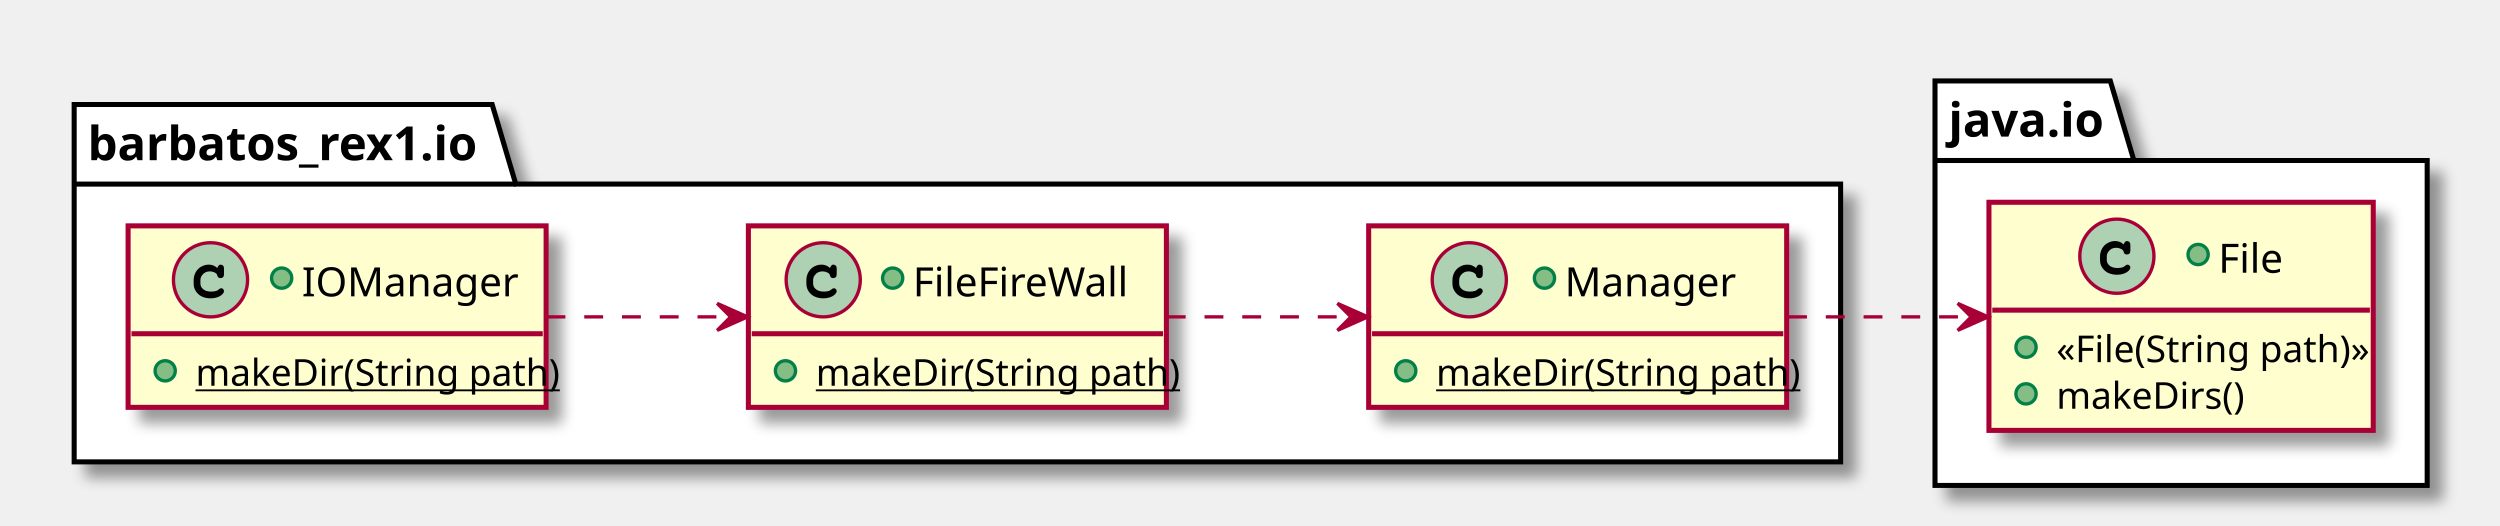
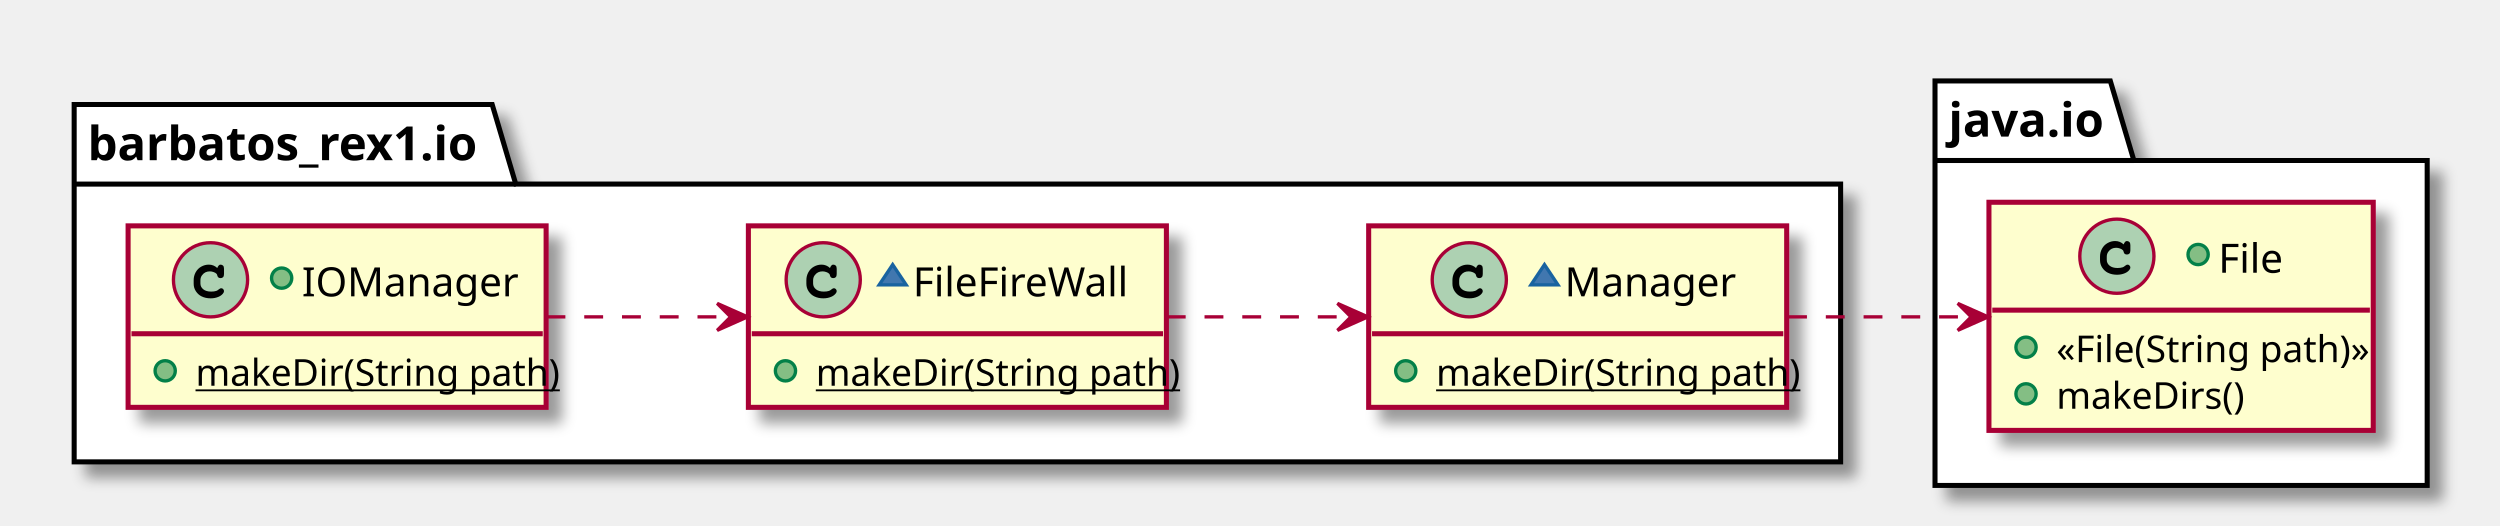
<svg xmlns="http://www.w3.org/2000/svg" contentScriptType="application/ecmascript" contentStyleType="text/css" height="195px" preserveAspectRatio="none" style="width:927px;height:195px;" version="1.1" viewBox="0 0 927 195" width="927.5px" zoomAndPan="magnify">
  <defs>
-     <filter height="300%" id="fyk3uj87g0jk5" width="300%" x="-1" y="-1">
+     <filter height="300%" id="f7ft8o78dsfv9" width="300%" x="-1" y="-1">
      <feGaussianBlur result="blurOut" stdDeviation="2.5" />
      <feColorMatrix in="blurOut" result="blurOut2" type="matrix" values="0 0 0 0 0 0 0 0 0 0 0 0 0 0 0 0 0 0 .4 0" />
      <feOffset dx="5.0" dy="5.0" in="blurOut2" result="blurOut3" />
      <feBlend in="SourceGraphic" in2="blurOut3" mode="normal" />
    </filter>
  </defs>
  <g>
-     <polygon fill="#FFFFFF" filter="url(#fyk3uj87g0jk5)" points="27.5,38.75,182.5,38.75,191.25,68.262,682.5,68.262,682.5,171.25,27.5,171.25,27.5,38.75" style="stroke: #000000; stroke-width: 1.875;" />
+     <polygon fill="#FFFFFF" filter="url(#f7ft8o78dsfv9)" points="27.5,38.75,182.5,38.75,191.25,68.262,682.5,68.262,682.5,171.25,27.5,171.25,27.5,38.75" style="stroke: #000000; stroke-width: 1.875;" />
    <line style="stroke: #000000; stroke-width: 1.875;" x1="27.5" x2="191.25" y1="68.262" y2="68.262" />
-     <text fill="#000000" font-family="sans-serif" font-size="17.5" font-weight="bold" lengthAdjust="spacingAndGlyphs" textLength="147.5" x="32.5" y="59.416">barbatos_rex1.io</text>
-     <polygon fill="#FFFFFF" filter="url(#fyk3uj87g0jk5)" points="717.5,30,782.5,30,791.25,59.512,900,59.512,900,180,717.5,180,717.5,30" style="stroke: #000000; stroke-width: 1.875;" />
+     <text fill="#000000" font-family="sans-serif" font-size="17.5" font-weight="bold" lengthAdjust="spacingAndGlyphs" textLength="147.5" x="32.5" y="59.416">barbatos_rex1.io
+         </text>
+     <polygon fill="#FFFFFF" filter="url(#f7ft8o78dsfv9)" points="717.5,30,782.5,30,791.25,59.512,900,59.512,900,180,717.5,180,717.5,30" style="stroke: #000000; stroke-width: 1.875;" />
    <line style="stroke: #000000; stroke-width: 1.875;" x1="717.5" x2="791.25" y1="59.512" y2="59.512" />
-     <text fill="#000000" font-family="sans-serif" font-size="17.5" font-weight="bold" lengthAdjust="spacingAndGlyphs" textLength="57.5" x="722.5" y="50.666">java.io</text>
-     <rect fill="#FEFECE" filter="url(#fyk3uj87g0jk5)" height="67.295" id="IOManager" style="stroke: #A80036; stroke-width: 1.875;" width="155" x="47.5" y="83.75" />
+     <text fill="#000000" font-family="sans-serif" font-size="17.5" font-weight="bold" lengthAdjust="spacingAndGlyphs" textLength="57.5" x="722.5" y="50.666">java.io
+         </text>
+     <rect fill="#FEFECE" filter="url(#f7ft8o78dsfv9)" height="67.295" id="IOManager" style="stroke: #A80036; stroke-width: 1.875;" width="155" x="47.5" y="83.75" />
    <ellipse cx="78.062" cy="103.75" fill="#ADD1B2" rx="13.75" ry="13.75" style="stroke: #A80036; stroke-width: 1.25;" />
    <path d="M80.562,99.375 Q80.816,98.75 81.109,98.438 Q81.402,98.125 81.734,98.125 Q82.32,98.125 82.691,98.477 Q83.062,98.828 83.062,99.648 L83.062,101.602 Q83.062,102.422 82.711,102.773 Q82.359,103.125 81.812,103.125 Q81.324,103.125 81.012,102.91 Q80.699,102.695 80.562,102.129 Q80.504,101.738 80.289,101.523 Q79.898,101.113 79.195,100.879 Q78.492,100.625 77.789,100.625 Q76.91,100.625 76.168,100.977 Q75.445,101.328 74.879,102.109 Q74.312,102.891 74.312,103.965 L74.312,105.117 Q74.312,106.406 75.367,107.266 Q76.422,108.125 78.297,108.125 Q79.41,108.125 80.191,107.871 Q80.641,107.734 81.148,107.285 Q81.481,107.031 81.656,106.953 Q81.832,106.875 82.047,106.875 Q82.457,106.875 82.75,107.207 Q83.062,107.519 83.062,107.969 Q83.062,108.398 82.633,108.906 Q82.008,109.648 81.012,110.059 Q79.703,110.625 78.102,110.625 Q76.227,110.625 74.723,109.883 Q73.512,109.297 72.652,108.027 Q71.812,106.758 71.812,105.254 L71.812,103.887 Q71.812,102.324 72.555,100.957 Q73.316,99.59 74.625,98.867 Q75.953,98.125 77.438,98.125 Q78.336,98.125 79.117,98.438 Q79.898,98.75 80.562,99.375 Z " />
    <ellipse cx="104.438" cy="103.125" fill="#84BE84" rx="3.75" ry="3.75" style="stroke: #038048; stroke-width: 1.25;" />
-     <text fill="#000000" font-family="sans-serif" font-size="15" lengthAdjust="spacingAndGlyphs" textLength="75" x="111.938" y="109.888">IOManager</text>
+     <text fill="#000000" font-family="sans-serif" font-size="15" lengthAdjust="spacingAndGlyphs" textLength="75" x="111.938" y="109.888">IOManager
+         </text>
    <line style="stroke: #A80036; stroke-width: 1.875;" x1="48.75" x2="201.25" y1="123.75" y2="123.75" />
    <ellipse cx="61.25" cy="137.5" fill="#84BE84" rx="3.75" ry="3.75" style="stroke: #038048; stroke-width: 1.25;" />
-     <text fill="#000000" font-family="sans-serif" font-size="13.75" lengthAdjust="spacingAndGlyphs" text-decoration="underline" textLength="122.5" x="72.5" y="143.024">makeDir(String path)</text>
-     <rect fill="#FEFECE" filter="url(#fyk3uj87g0jk5)" height="67.295" id="FileFireWall" style="stroke: #A80036; stroke-width: 1.875;" width="155" x="277.5" y="83.75" />
+     <text fill="#000000" font-family="sans-serif" font-size="13.75" lengthAdjust="spacingAndGlyphs" text-decoration="underline" textLength="122.5" x="72.5" y="143.024">makeDir(String path)
+         </text>
+     <rect fill="#FEFECE" filter="url(#f7ft8o78dsfv9)" height="67.295" id="FileFireWall" style="stroke: #A80036; stroke-width: 1.875;" width="155" x="277.5" y="83.75" />
    <ellipse cx="305.25" cy="103.75" fill="#ADD1B2" rx="13.75" ry="13.75" style="stroke: #A80036; stroke-width: 1.25;" />
    <path d="M307.75,99.375 Q308.004,98.75 308.297,98.438 Q308.59,98.125 308.922,98.125 Q309.508,98.125 309.879,98.477 Q310.25,98.828 310.25,99.648 L310.25,101.602 Q310.25,102.422 309.898,102.773 Q309.547,103.125 309,103.125 Q308.512,103.125 308.199,102.91 Q307.887,102.695 307.75,102.129 Q307.691,101.738 307.477,101.523 Q307.086,101.113 306.383,100.879 Q305.68,100.625 304.977,100.625 Q304.098,100.625 303.356,100.977 Q302.633,101.328 302.066,102.109 Q301.5,102.891 301.5,103.965 L301.5,105.117 Q301.5,106.406 302.555,107.266 Q303.609,108.125 305.484,108.125 Q306.598,108.125 307.379,107.871 Q307.828,107.734 308.336,107.285 Q308.668,107.031 308.844,106.953 Q309.019,106.875 309.234,106.875 Q309.644,106.875 309.938,107.207 Q310.25,107.519 310.25,107.969 Q310.25,108.398 309.82,108.906 Q309.195,109.648 308.199,110.059 Q306.891,110.625 305.289,110.625 Q303.414,110.625 301.91,109.883 Q300.699,109.297 299.84,108.027 Q299,106.758 299,105.254 L299,103.887 Q299,102.324 299.742,100.957 Q300.504,99.59 301.812,98.867 Q303.141,98.125 304.625,98.125 Q305.523,98.125 306.305,98.438 Q307.086,98.75 307.75,99.375 Z " />
-     <ellipse cx="331" cy="103.125" fill="#84BE84" rx="3.75" ry="3.75" style="stroke: #038048; stroke-width: 1.25;" />
-     <text fill="#000000" font-family="sans-serif" font-size="15" lengthAdjust="spacingAndGlyphs" textLength="81.25" x="338.5" y="109.888">FileFireWall</text>
+     <polygon fill="#4177AF" points="331,98.125,326,105.625,336,105.625" style="stroke: #1963A0; stroke-width: 1.25;" />
+     <text fill="#000000" font-family="sans-serif" font-size="15" lengthAdjust="spacingAndGlyphs" textLength="81.25" x="338.5" y="109.888">FileFireWall
+         </text>
    <line style="stroke: #A80036; stroke-width: 1.875;" x1="278.75" x2="431.25" y1="123.75" y2="123.75" />
    <ellipse cx="291.25" cy="137.5" fill="#84BE84" rx="3.75" ry="3.75" style="stroke: #038048; stroke-width: 1.25;" />
-     <text fill="#000000" font-family="sans-serif" font-size="13.75" lengthAdjust="spacingAndGlyphs" text-decoration="underline" textLength="122.5" x="302.5" y="143.024">makeDir(String path)</text>
-     <rect fill="#FEFECE" filter="url(#fyk3uj87g0jk5)" height="67.295" id="Manager" style="stroke: #A80036; stroke-width: 1.875;" width="155" x="507.5" y="83.75" />
+     <text fill="#000000" font-family="sans-serif" font-size="13.75" lengthAdjust="spacingAndGlyphs" text-decoration="underline" textLength="122.5" x="302.5" y="143.024">makeDir(String path)
+         </text>
+     <rect fill="#FEFECE" filter="url(#f7ft8o78dsfv9)" height="67.295" id="Manager" style="stroke: #A80036; stroke-width: 1.875;" width="155" x="507.5" y="83.75" />
    <ellipse cx="544.812" cy="103.75" fill="#ADD1B2" rx="13.75" ry="13.75" style="stroke: #A80036; stroke-width: 1.25;" />
    <path d="M547.312,99.375 Q547.566,98.75 547.859,98.438 Q548.152,98.125 548.484,98.125 Q549.07,98.125 549.441,98.477 Q549.812,98.828 549.812,99.648 L549.812,101.602 Q549.812,102.422 549.461,102.773 Q549.109,103.125 548.562,103.125 Q548.074,103.125 547.762,102.91 Q547.449,102.695 547.312,102.129 Q547.254,101.738 547.039,101.523 Q546.648,101.113 545.945,100.879 Q545.242,100.625 544.539,100.625 Q543.66,100.625 542.918,100.977 Q542.195,101.328 541.629,102.109 Q541.062,102.891 541.062,103.965 L541.062,105.117 Q541.062,106.406 542.117,107.266 Q543.172,108.125 545.047,108.125 Q546.16,108.125 546.941,107.871 Q547.391,107.734 547.898,107.285 Q548.231,107.031 548.406,106.953 Q548.582,106.875 548.797,106.875 Q549.207,106.875 549.5,107.207 Q549.812,107.519 549.812,107.969 Q549.812,108.398 549.383,108.906 Q548.758,109.648 547.762,110.059 Q546.453,110.625 544.852,110.625 Q542.977,110.625 541.473,109.883 Q540.262,109.297 539.402,108.027 Q538.562,106.758 538.562,105.254 L538.562,103.887 Q538.562,102.324 539.305,100.957 Q540.066,99.59 541.375,98.867 Q542.703,98.125 544.188,98.125 Q545.086,98.125 545.867,98.438 Q546.648,98.75 547.312,99.375 Z " />
-     <ellipse cx="572.688" cy="103.125" fill="#84BE84" rx="3.75" ry="3.75" style="stroke: #038048; stroke-width: 1.25;" />
-     <text fill="#000000" font-family="sans-serif" font-size="15" lengthAdjust="spacingAndGlyphs" textLength="60" x="580.188" y="109.888">Manager</text>
+     <polygon fill="#4177AF" points="572.688,98.125,567.688,105.625,577.688,105.625" style="stroke: #1963A0; stroke-width: 1.25;" />
+     <text fill="#000000" font-family="sans-serif" font-size="15" lengthAdjust="spacingAndGlyphs" textLength="60" x="580.188" y="109.888">Manager
+         </text>
    <line style="stroke: #A80036; stroke-width: 1.875;" x1="508.75" x2="661.25" y1="123.75" y2="123.75" />
    <ellipse cx="521.25" cy="137.5" fill="#84BE84" rx="3.75" ry="3.75" style="stroke: #038048; stroke-width: 1.25;" />
-     <text fill="#000000" font-family="sans-serif" font-size="13.75" lengthAdjust="spacingAndGlyphs" text-decoration="underline" textLength="122.5" x="532.5" y="143.024">makeDir(String path)</text>
-     <rect fill="#FEFECE" filter="url(#fyk3uj87g0jk5)" height="84.59" id="File" style="stroke: #A80036; stroke-width: 1.875;" width="142.5" x="737.5" y="75" />
+     <text fill="#000000" font-family="sans-serif" font-size="13.75" lengthAdjust="spacingAndGlyphs" text-decoration="underline" textLength="122.5" x="532.5" y="143.024">makeDir(String path)
+         </text>
+     <rect fill="#FEFECE" filter="url(#f7ft8o78dsfv9)" height="84.59" id="File" style="stroke: #A80036; stroke-width: 1.875;" width="142.5" x="737.5" y="75" />
    <ellipse cx="784.938" cy="95" fill="#ADD1B2" rx="13.75" ry="13.75" style="stroke: #A80036; stroke-width: 1.25;" />
    <path d="M787.438,90.625 Q787.691,90 787.984,89.688 Q788.277,89.375 788.609,89.375 Q789.195,89.375 789.566,89.727 Q789.938,90.078 789.938,90.898 L789.938,92.852 Q789.938,93.672 789.586,94.023 Q789.234,94.375 788.688,94.375 Q788.199,94.375 787.887,94.16 Q787.574,93.945 787.438,93.379 Q787.379,92.988 787.164,92.773 Q786.773,92.363 786.07,92.129 Q785.367,91.875 784.664,91.875 Q783.785,91.875 783.043,92.227 Q782.32,92.578 781.754,93.359 Q781.188,94.141 781.188,95.215 L781.188,96.367 Q781.188,97.656 782.242,98.516 Q783.297,99.375 785.172,99.375 Q786.285,99.375 787.066,99.121 Q787.516,98.984 788.023,98.535 Q788.356,98.281 788.531,98.203 Q788.707,98.125 788.922,98.125 Q789.332,98.125 789.625,98.457 Q789.938,98.769 789.938,99.219 Q789.938,99.648 789.508,100.156 Q788.883,100.898 787.887,101.309 Q786.578,101.875 784.977,101.875 Q783.102,101.875 781.598,101.133 Q780.387,100.547 779.527,99.277 Q778.688,98.008 778.688,96.504 L778.688,95.137 Q778.688,93.574 779.43,92.207 Q780.191,90.84 781.5,90.117 Q782.828,89.375 784.312,89.375 Q785.211,89.375 785.992,89.688 Q786.773,90 787.438,90.625 Z " />
    <ellipse cx="815.062" cy="94.375" fill="#84BE84" rx="3.75" ry="3.75" style="stroke: #038048; stroke-width: 1.25;" />
-     <text fill="#000000" font-family="sans-serif" font-size="15" lengthAdjust="spacingAndGlyphs" textLength="25" x="822.562" y="101.138">File</text>
+     <text fill="#000000" font-family="sans-serif" font-size="15" lengthAdjust="spacingAndGlyphs" textLength="25" x="822.562" y="101.138">File
+         </text>
    <line style="stroke: #A80036; stroke-width: 1.875;" x1="738.75" x2="878.75" y1="115" y2="115" />
    <ellipse cx="751.25" cy="128.75" fill="#84BE84" rx="3.75" ry="3.75" style="stroke: #038048; stroke-width: 1.25;" />
-     <text fill="#000000" font-family="sans-serif" font-size="13.75" lengthAdjust="spacingAndGlyphs" textLength="110" x="762.5" y="134.274">«File(String path)»</text>
+     <text fill="#000000" font-family="sans-serif" font-size="13.75" lengthAdjust="spacingAndGlyphs" textLength="110" x="762.5" y="134.274">«File(String path)»
+         </text>
    <ellipse cx="751.25" cy="146.045" fill="#84BE84" rx="3.75" ry="3.75" style="stroke: #038048; stroke-width: 1.25;" />
-     <text fill="#000000" font-family="sans-serif" font-size="13.75" lengthAdjust="spacingAndGlyphs" textLength="65" x="762.5" y="151.569">makeDirs()</text>
+     <text fill="#000000" font-family="sans-serif" font-size="13.75" lengthAdjust="spacingAndGlyphs" textLength="65" x="762.5" y="151.569">makeDirs()
+         </text>
    <path d="M202.637,117.5 C224.396,117.5 248.206,117.5 270.36,117.5 " fill="none" id="IOManager-&gt;FileFireWall" style="stroke: #A80036; stroke-width: 1.25; stroke-dasharray: 7.0,7.0;" />
    <polygon fill="#A80036" points="277.178,117.5,265.928,112.5,270.928,117.5,265.928,122.5,277.178,117.5" style="stroke: #A80036; stroke-width: 1.25;" />
    <path d="M432.637,117.5 C454.396,117.5 478.206,117.5 500.36,117.5 " fill="none" id="FileFireWall-&gt;Manager" style="stroke: #A80036; stroke-width: 1.25; stroke-dasharray: 7.0,7.0;" />
    <polygon fill="#A80036" points="507.178,117.5,495.928,112.5,500.928,117.5,495.928,122.5,507.178,117.5" style="stroke: #A80036; stroke-width: 1.25;" />
    <path d="M663.011,117.5 C684.841,117.5 708.619,117.5 730.465,117.5 " fill="none" id="Manager-&gt;File" style="stroke: #A80036; stroke-width: 1.25; stroke-dasharray: 7.0,7.0;" />
    <polygon fill="#A80036" points="737.178,117.5,725.928,112.5,730.928,117.5,725.928,122.5,737.178,117.5" style="stroke: #A80036; stroke-width: 1.25;" />
  </g>
</svg>
